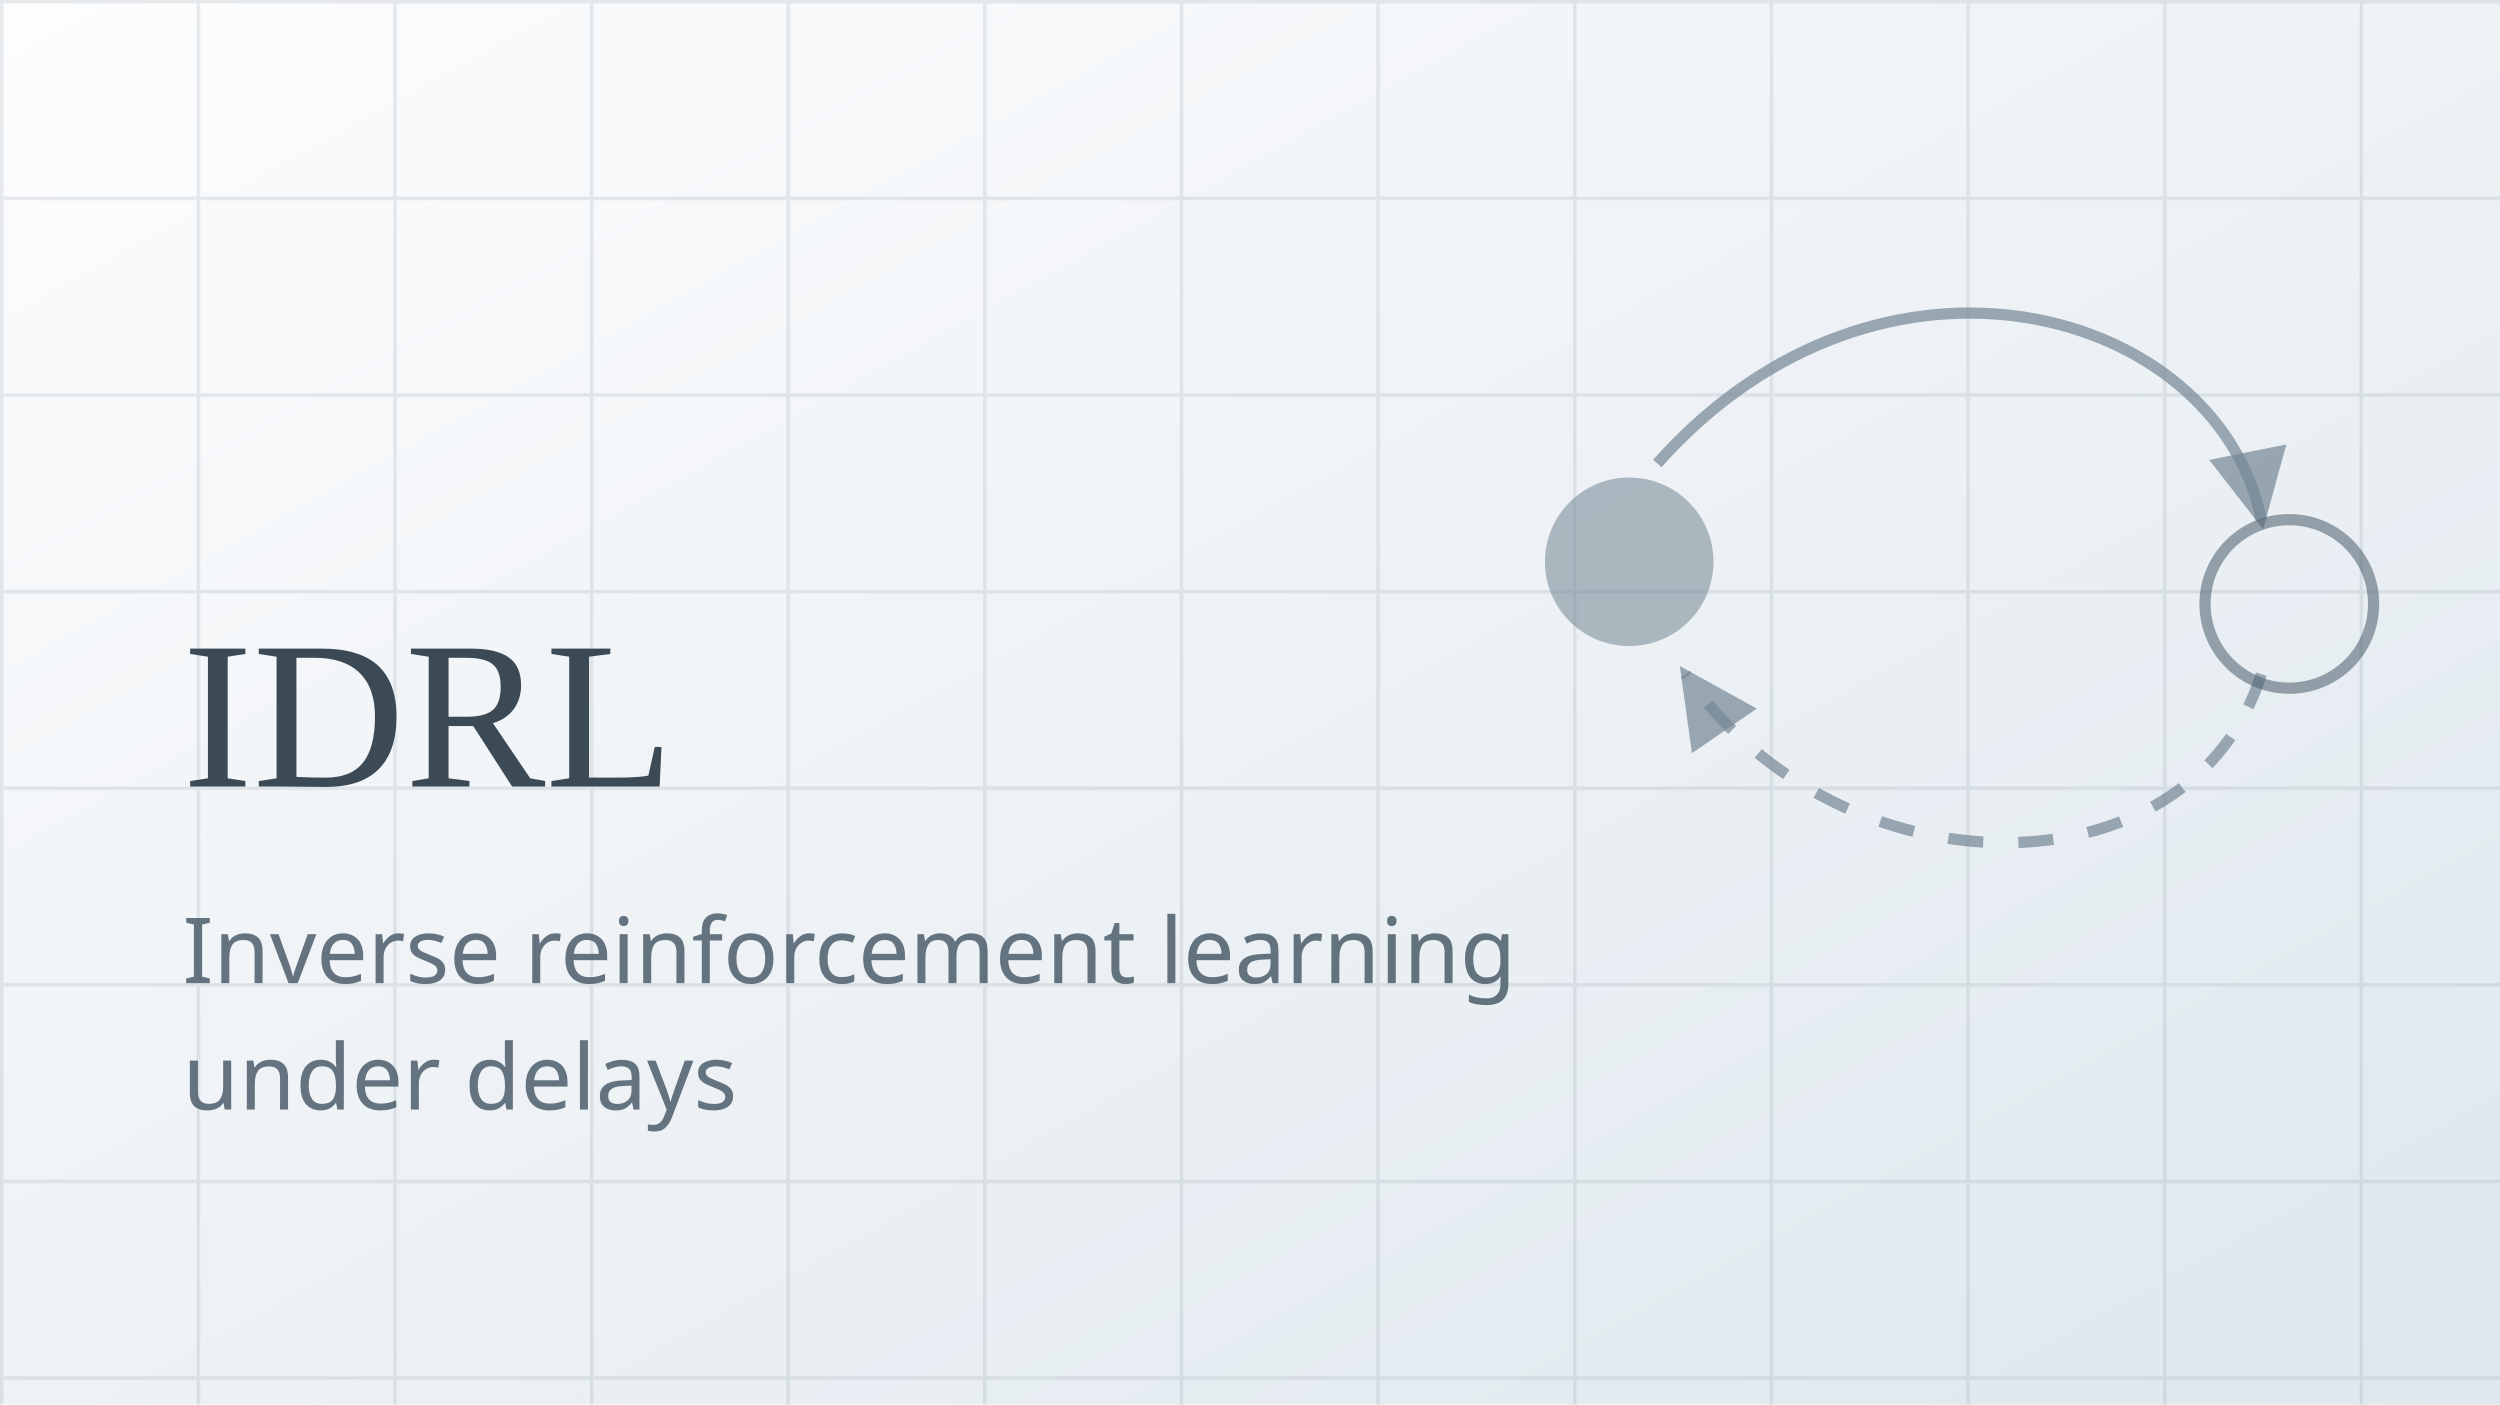
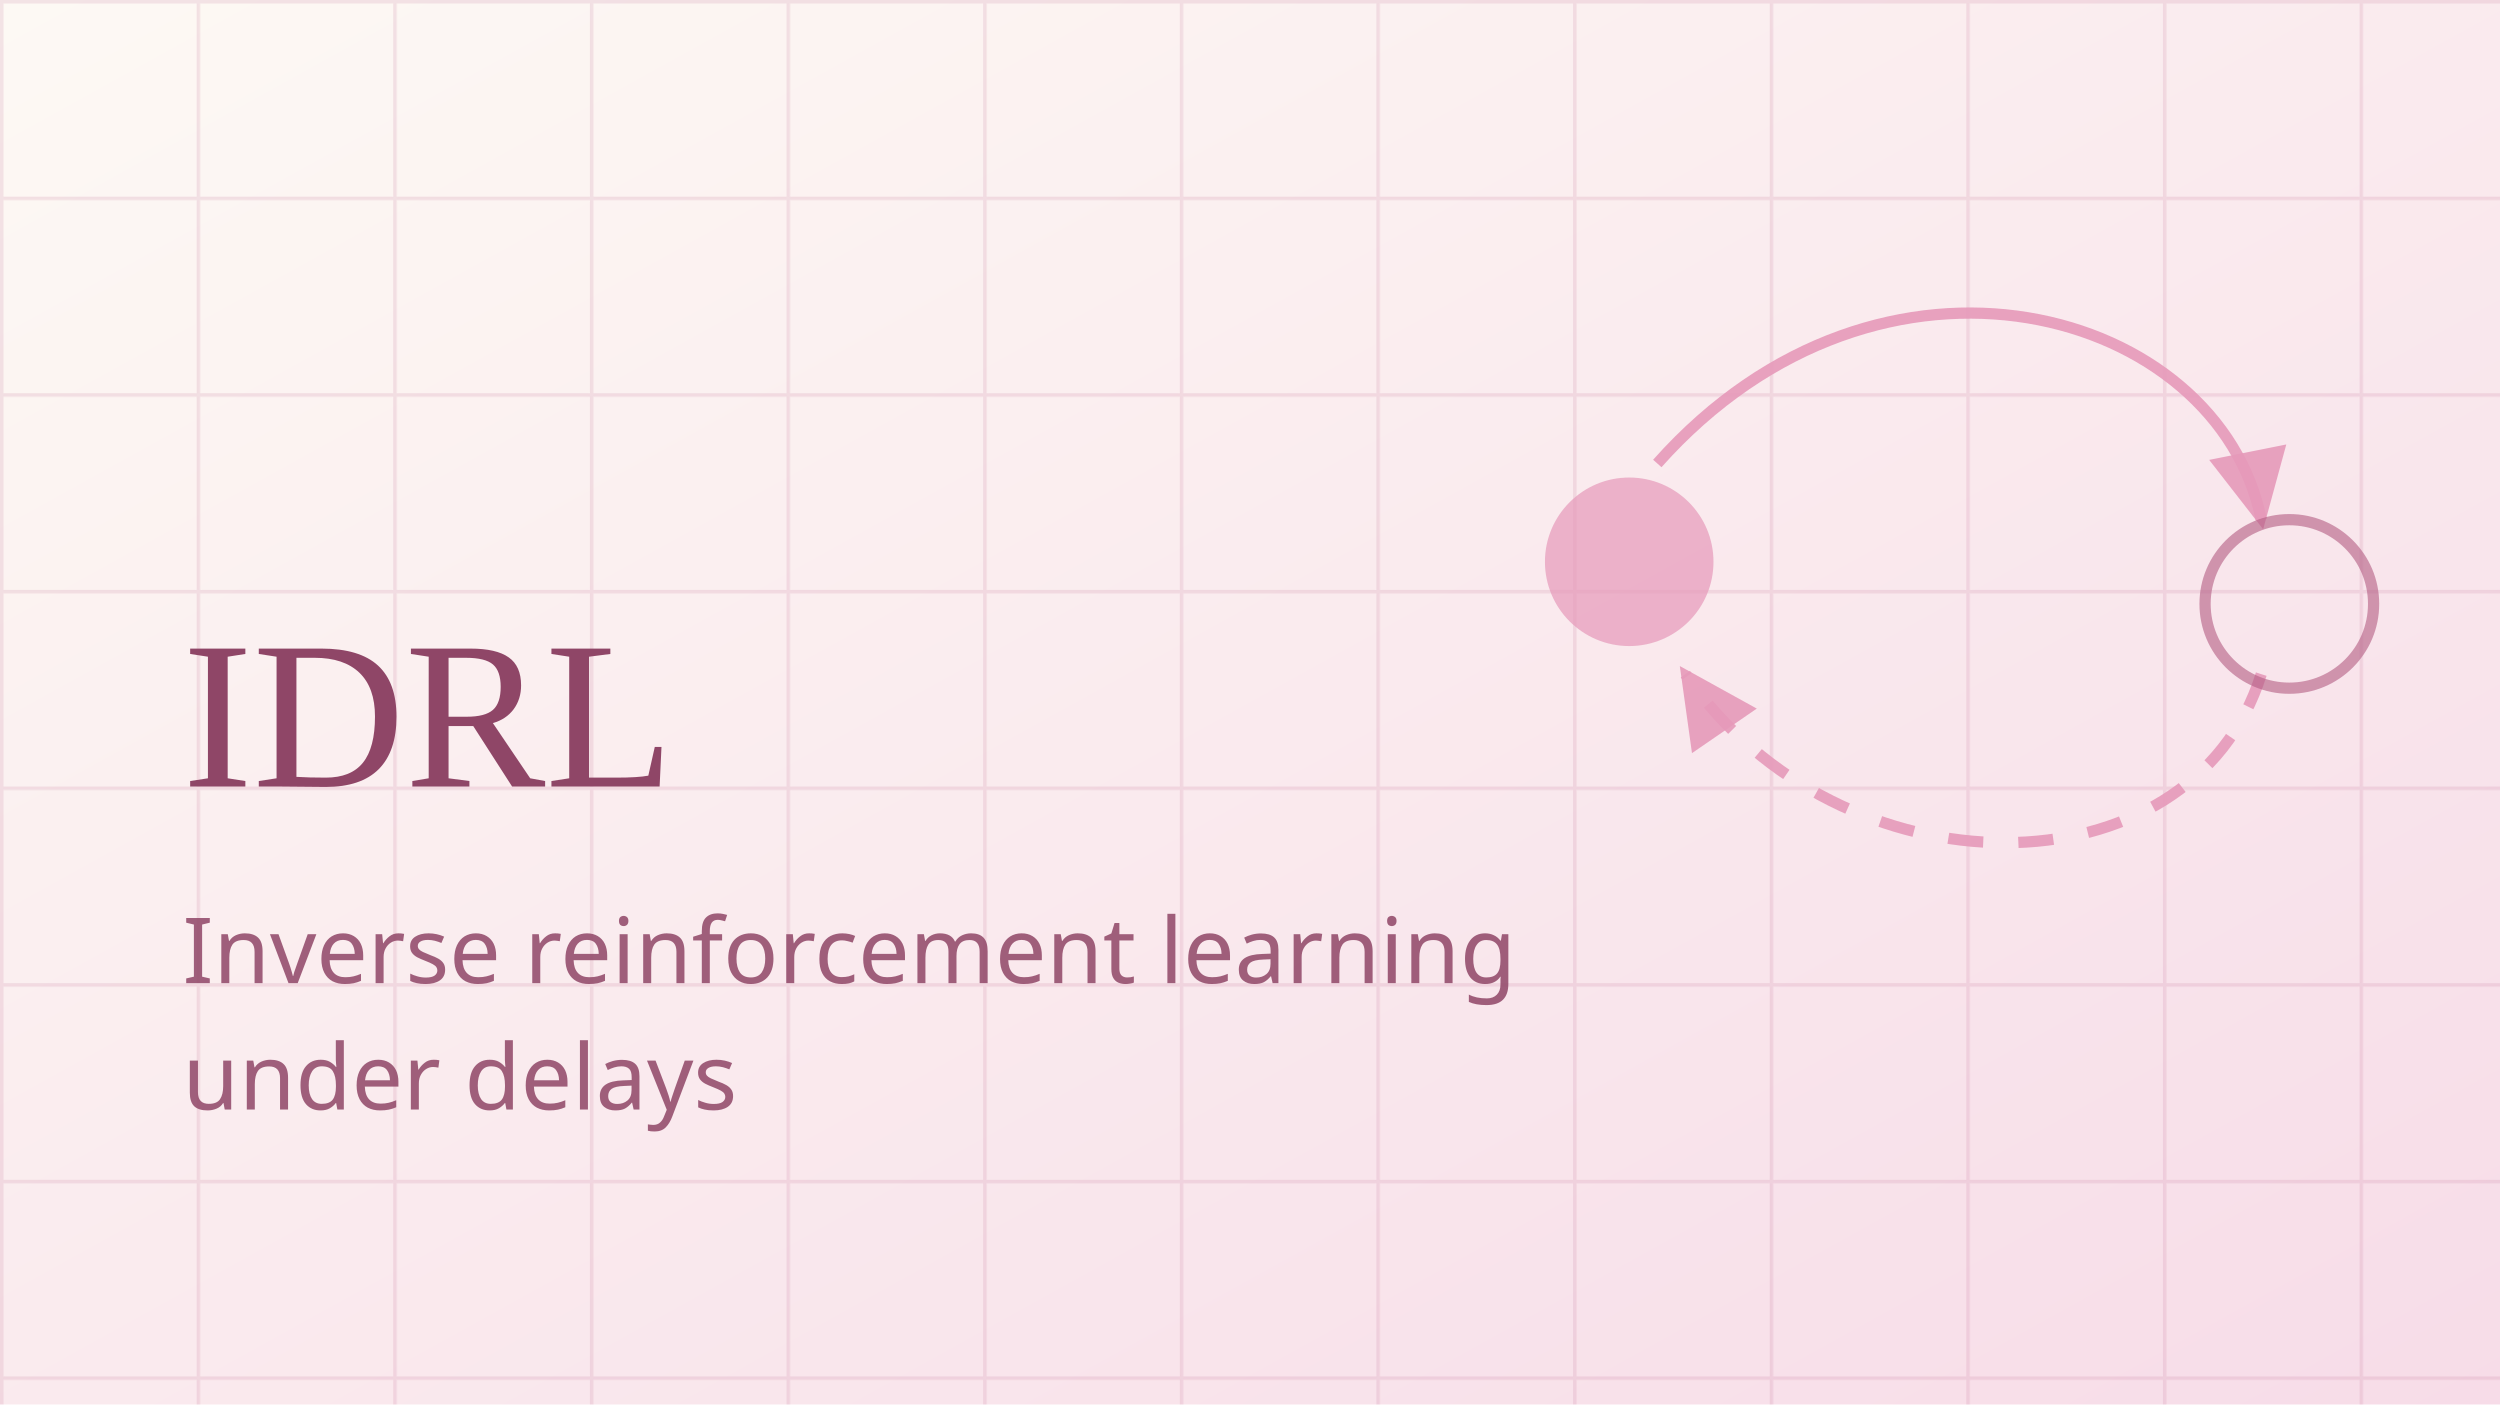
<svg xmlns="http://www.w3.org/2000/svg" width="356" height="200" viewBox="0 0 356 200" role="img" aria-label="Inverse Delayed Reinforcement Learning">
  <defs>
    <linearGradient id="bg2" x1="0" y1="0" x2="1" y2="1">
-       <stop offset="0" stop-color="#fdfdfe" />
-       <stop offset="1" stop-color="#dee7ed" />
+       <stop offset="0" stop-color="#fdf9f4" />
+       <stop offset="1" stop-color="#f7dce8" />
    </linearGradient>
    <pattern id="grid2" width="28" height="28" patternUnits="userSpaceOnUse">
-       <path d="M 28 0 L 0 0 0 28" fill="none" stroke="#748794" stroke-opacity="0.16" stroke-width="1" />
+       <path d="M 28 0 L 0 0 0 28" fill="none" stroke="#b25c82" stroke-opacity="0.14" stroke-width="1" />
    </pattern>
    <marker id="arrow" viewBox="0 0 8 8" refX="7" refY="4" markerWidth="7" markerHeight="7" orient="auto-start-reverse">
-       <path d="M 0 0 L 8 4 L 0 8 z" fill="#748794" fill-opacity="0.7" />
+       <path d="M 0 0 L 8 4 L 0 8 z" fill="#e699b9" fill-opacity="0.9" />
    </marker>
  </defs>
  <rect width="356" height="200" fill="url(#bg2)" />
  <rect width="356" height="200" fill="url(#grid2)" />
-   <path d="M 236 66 C 268 30, 316 44, 322 74" fill="none" stroke="#748794" stroke-opacity="0.7" stroke-width="1.6" marker-end="url(#arrow)" />
-   <path d="M 322 96 C 312 128, 262 128, 240 96" fill="none" stroke="#748794" stroke-opacity="0.7" stroke-width="1.6" stroke-dasharray="5 5" marker-end="url(#arrow)" />
-   <circle cx="232" cy="80" r="12" fill="#748794" fill-opacity="0.55" />
-   <circle cx="326" cy="86" r="12" fill="none" stroke="#4c5d6a" stroke-opacity="0.55" stroke-width="1.6" />
-   <text x="26" y="112" font-family="Georgia, 'Times New Roman', serif" font-size="30" fill="#3c4a55">IDRL</text>
-   <text x="26" y="140" font-family="'Avenir Next', Avenir, 'Segoe UI', sans-serif" font-size="13" fill="#4c5d6a" fill-opacity="0.85">Inverse reinforcement learning</text>
-   <text x="26" y="158" font-family="'Avenir Next', Avenir, 'Segoe UI', sans-serif" font-size="13" fill="#4c5d6a" fill-opacity="0.85">under delays</text>
+   <path d="M 236 66 C 268 30, 316 44, 322 74" fill="none" stroke="#e699b9" stroke-opacity="0.9" stroke-width="1.6" marker-end="url(#arrow)" />
+   <path d="M 322 96 C 312 128, 262 128, 240 96" fill="none" stroke="#e699b9" stroke-opacity="0.9" stroke-width="1.6" stroke-dasharray="5 5" marker-end="url(#arrow)" />
+   <circle cx="232" cy="80" r="12" fill="#e699b9" fill-opacity="0.7" />
+   <circle cx="326" cy="86" r="12" fill="none" stroke="#b25c82" stroke-opacity="0.6" stroke-width="1.6" />
+   <text x="26" y="112" font-family="Georgia, 'Times New Roman', serif" font-size="30" fill="#8f4667">IDRL</text>
+   <text x="26" y="140" font-family="'Avenir Next', Avenir, 'Segoe UI', sans-serif" font-size="13" fill="#8f4667" fill-opacity="0.85">Inverse reinforcement learning</text>
+   <text x="26" y="158" font-family="'Avenir Next', Avenir, 'Segoe UI', sans-serif" font-size="13" fill="#8f4667" fill-opacity="0.85">under delays</text>
</svg>
